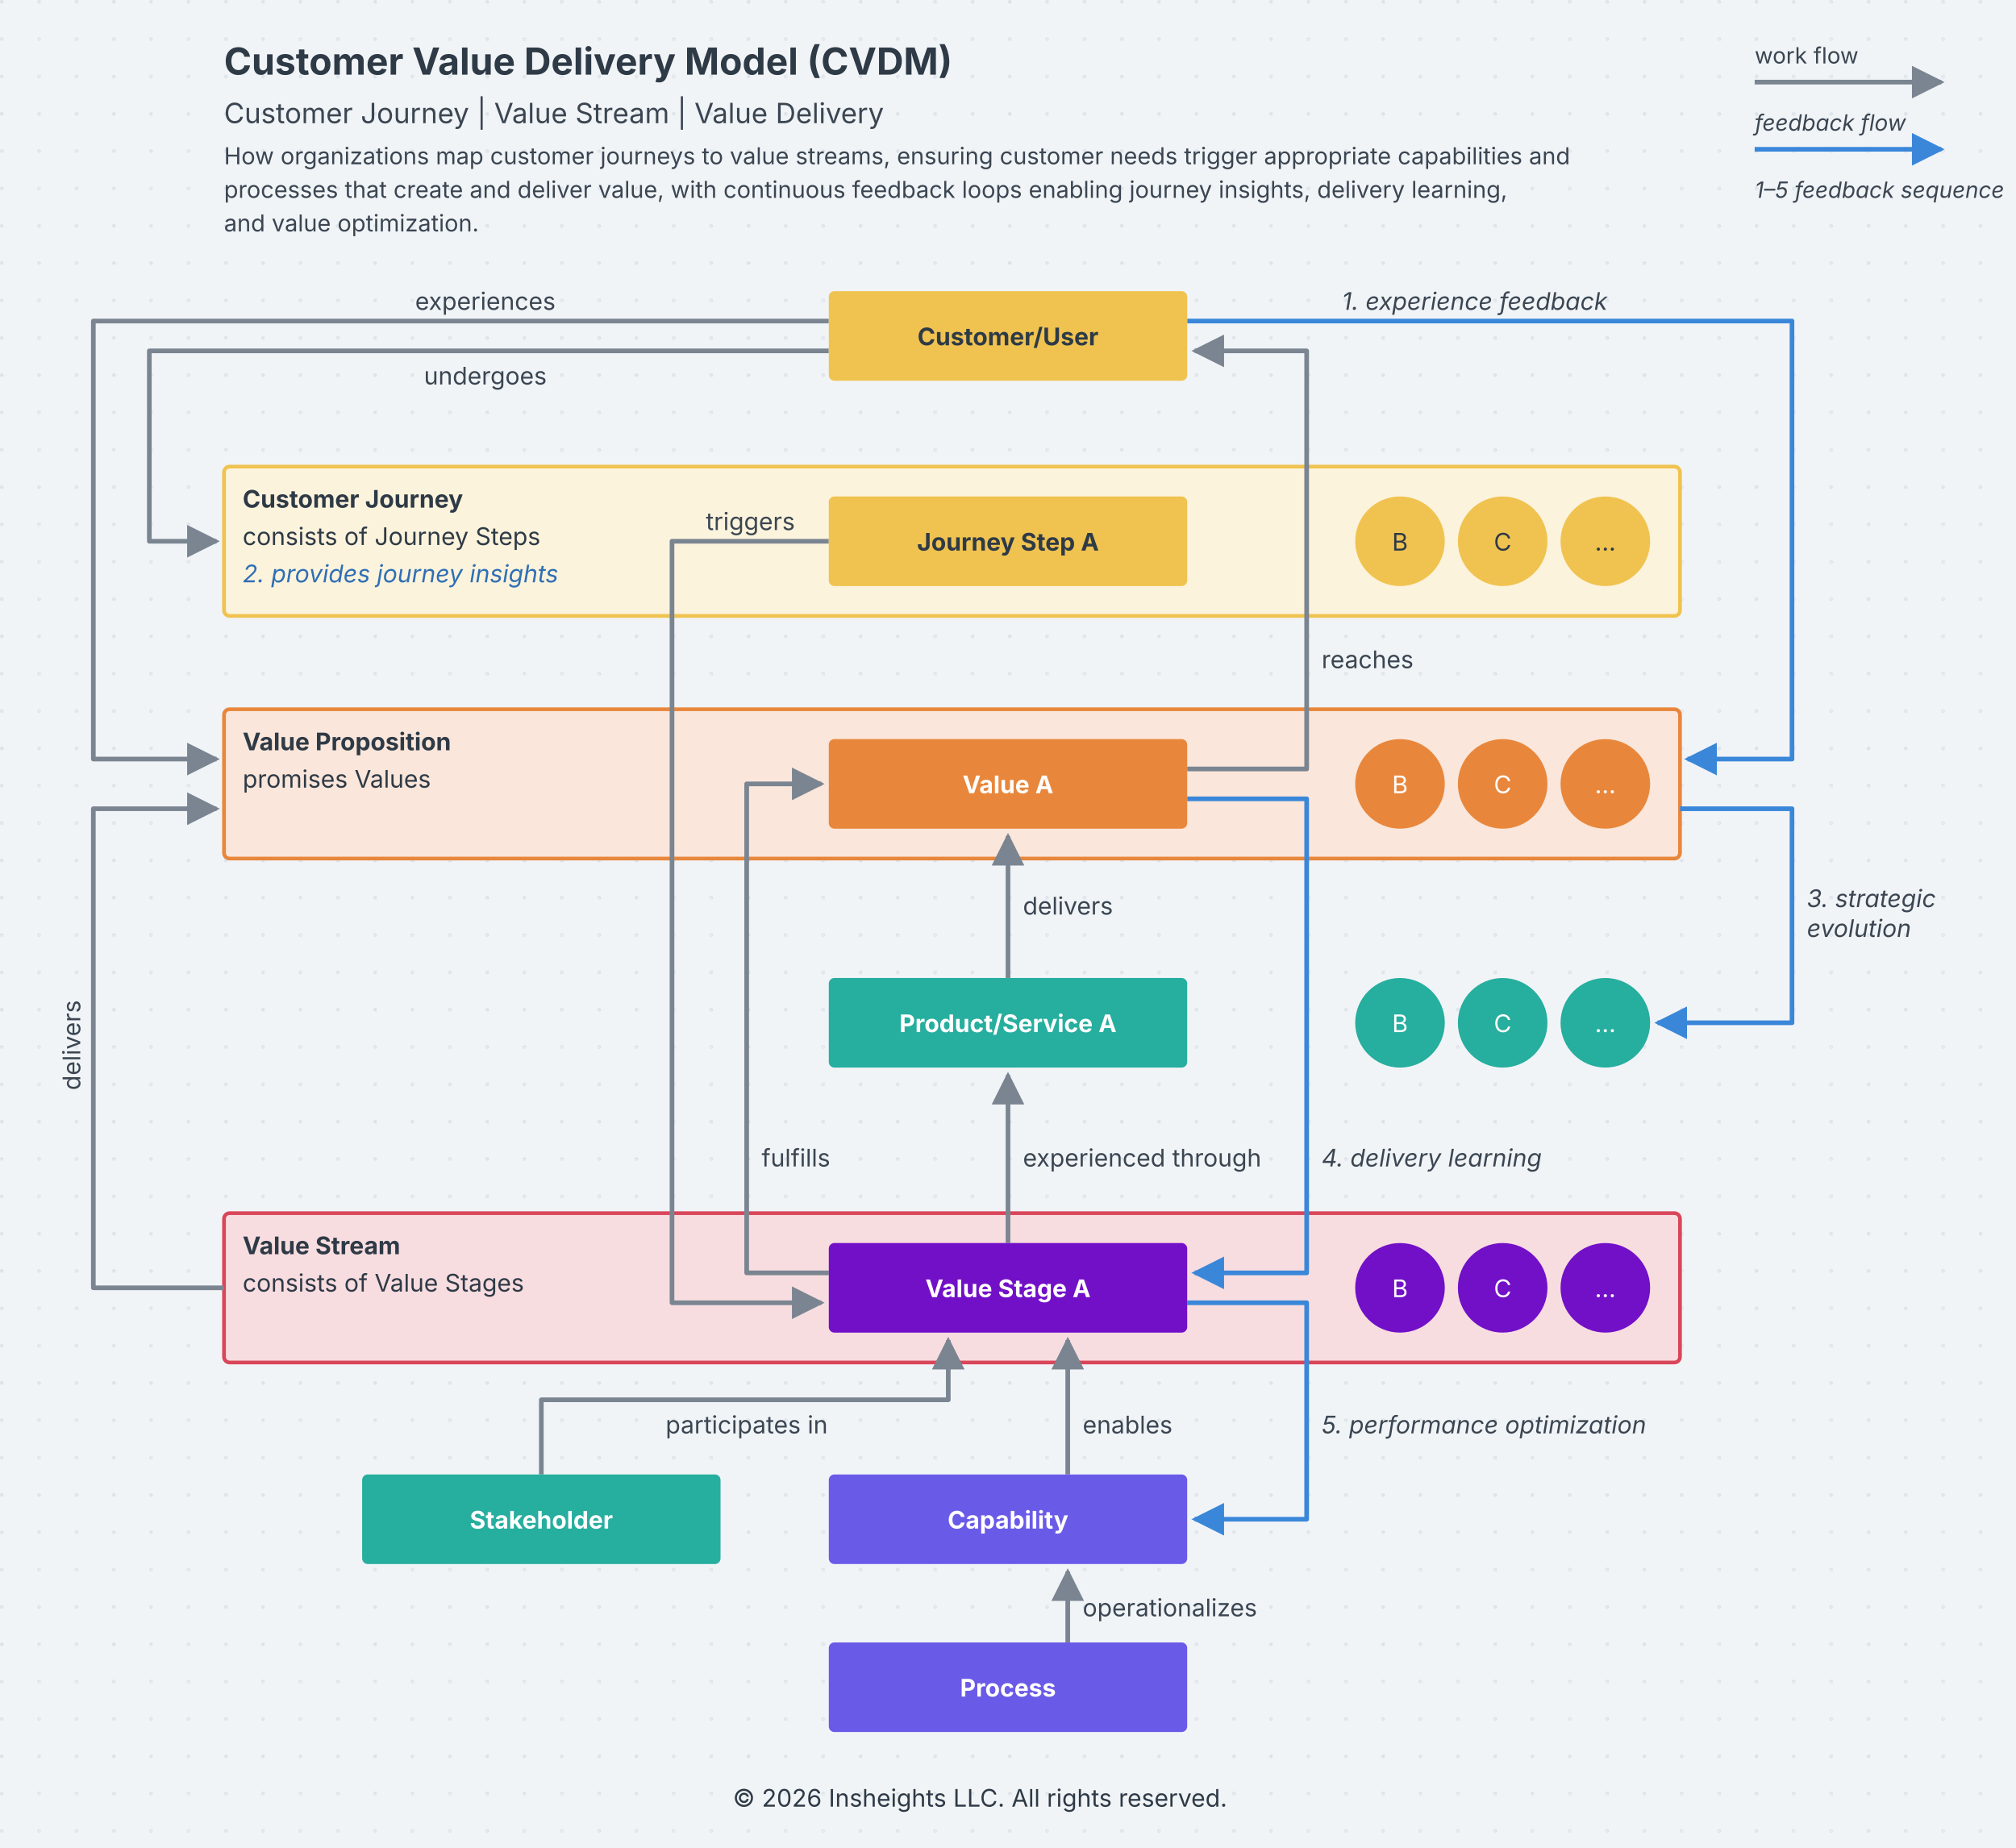
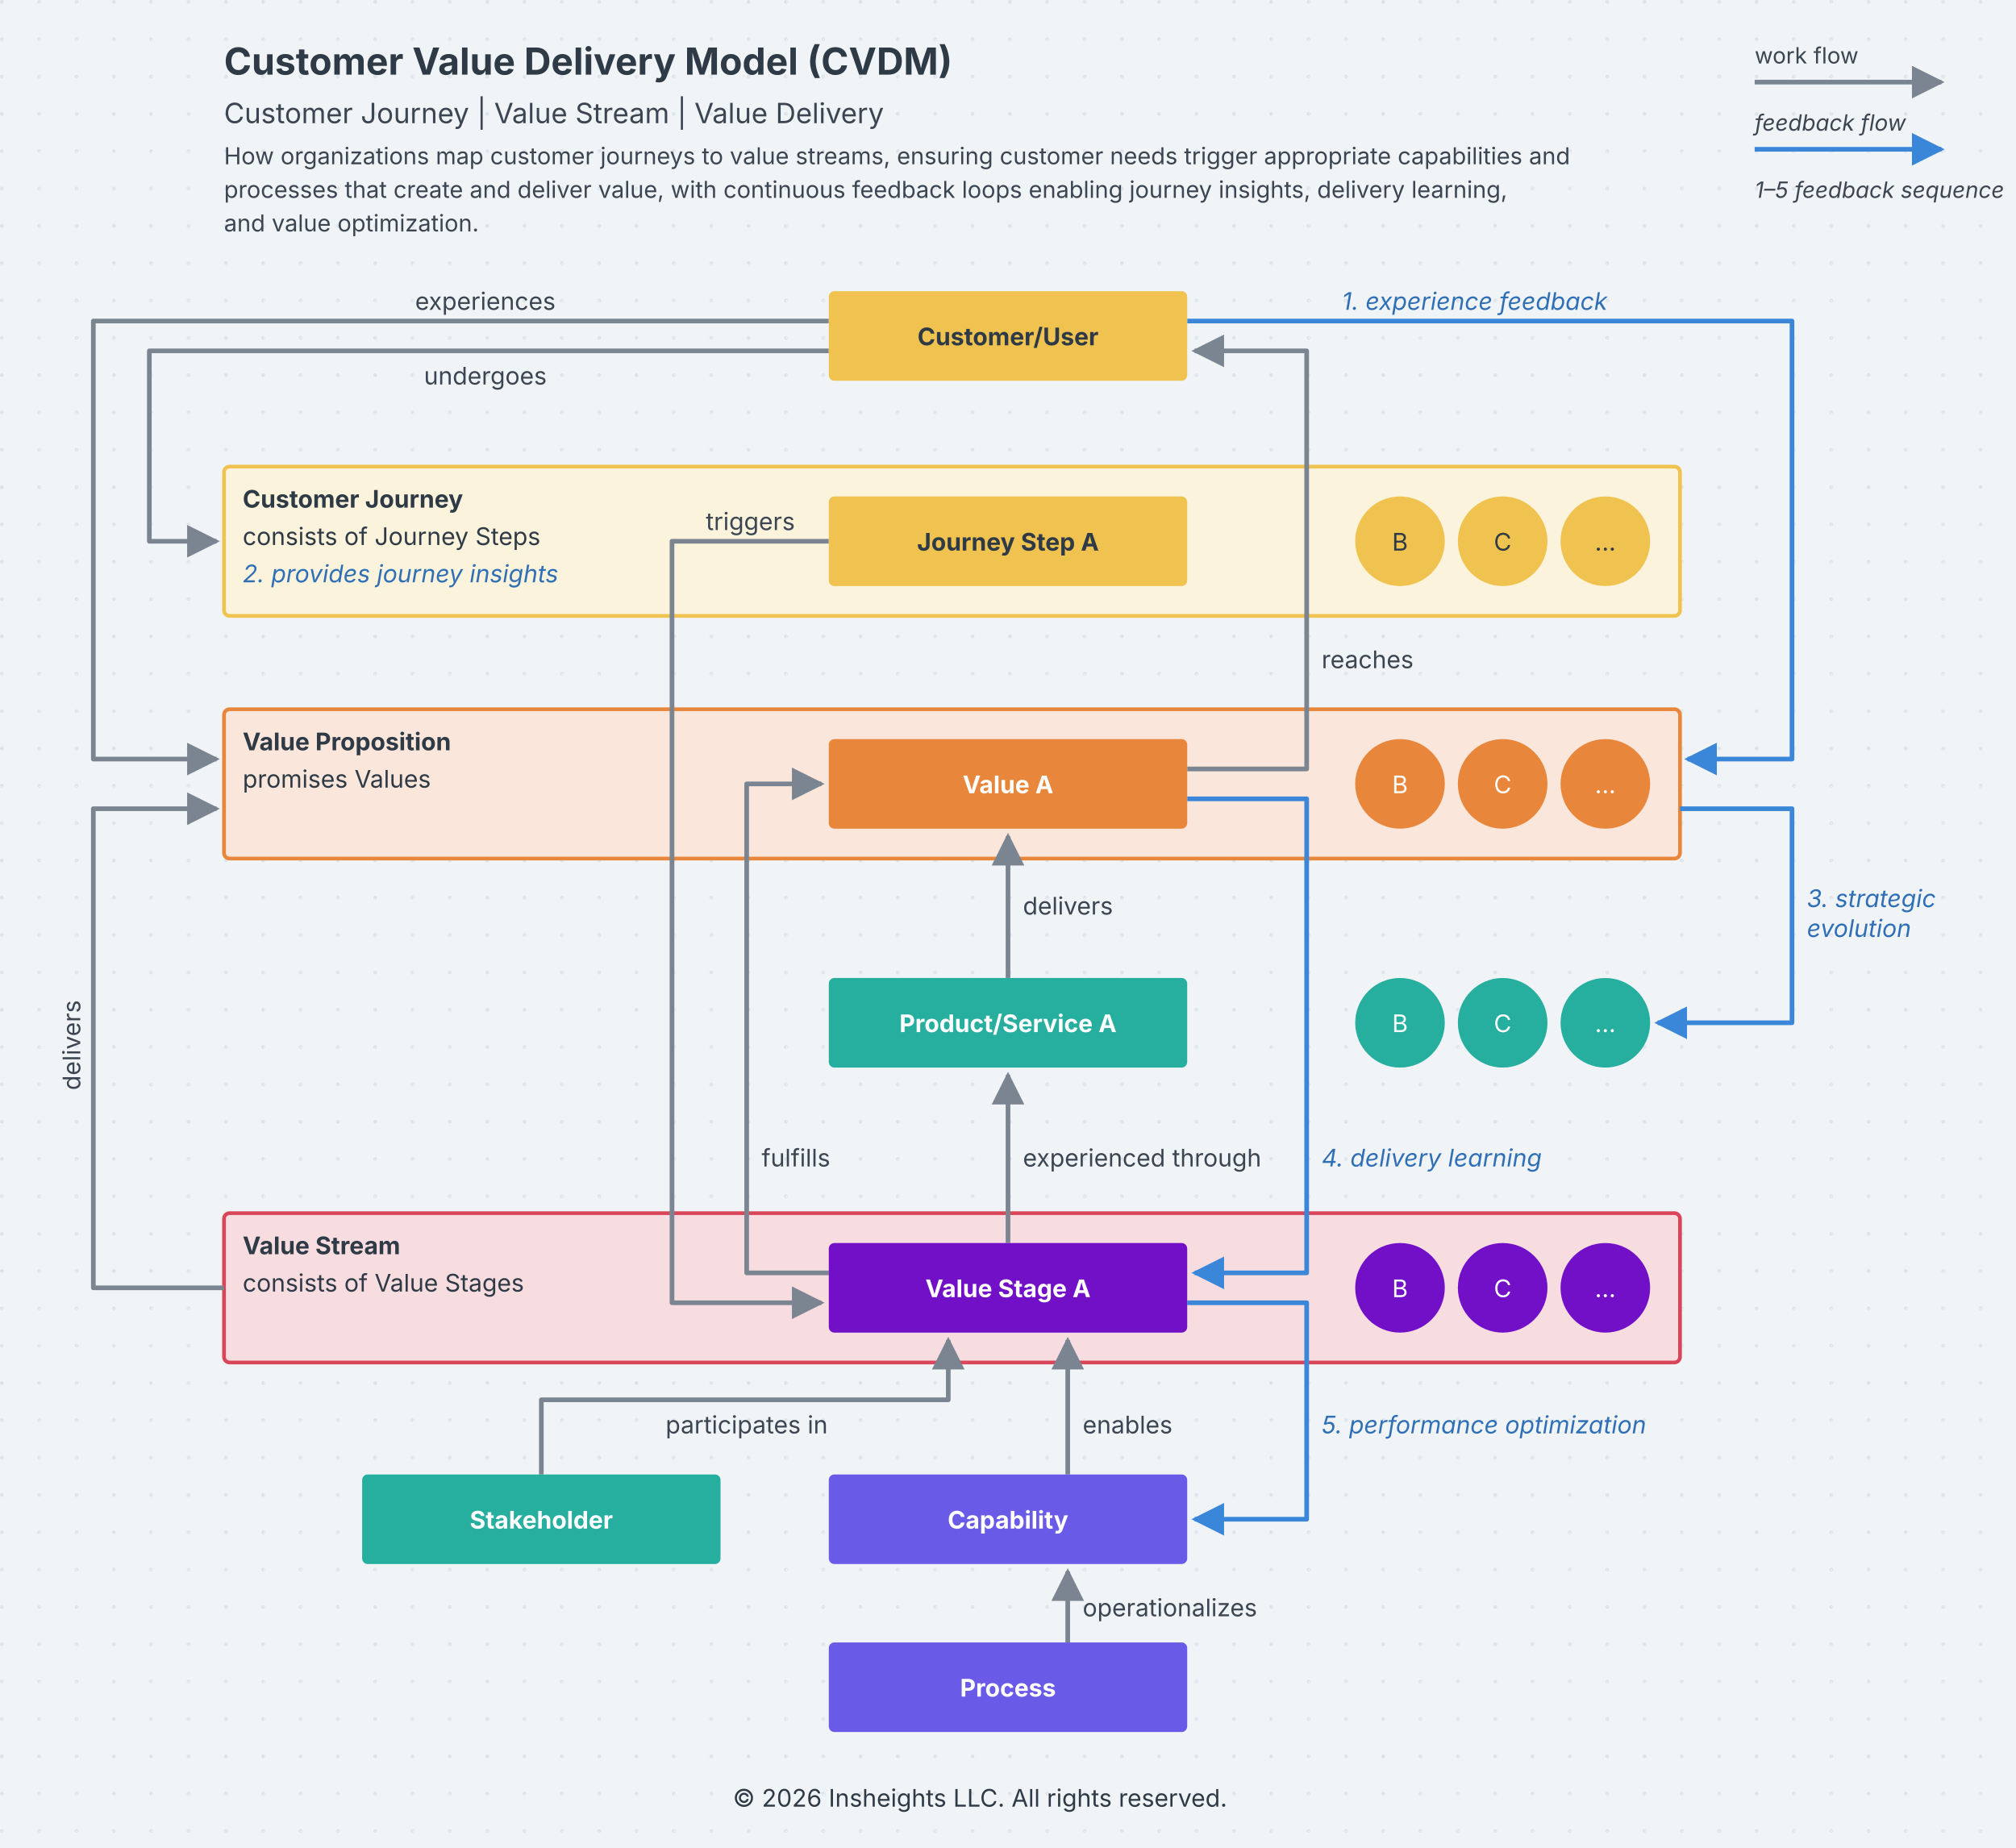
<svg xmlns="http://www.w3.org/2000/svg" width="1080" height="990" viewBox="0 0 1080 990" font-family="Inter, 'Segoe UI', Roboto, Helvetica, Arial, sans-serif">
  <defs>
    <pattern id="dots" width="20" height="20" patternUnits="userSpaceOnUse">
      <circle cx="1" cy="1" r="1" fill="#DCE2E8" />
    </pattern>
    <marker id="ag" viewBox="0 0 10 10" refX="9" refY="5" markerWidth="7" markerHeight="7" orient="auto-start-reverse">
      <path d="M0,0 L10,5 L0,10 z" fill="#7A8591" />
    </marker>
    <marker id="ab" viewBox="0 0 10 10" refX="9" refY="5" markerWidth="7" markerHeight="7" orient="auto-start-reverse">
      <path d="M0,0 L10,5 L0,10 z" fill="#3A87D9" />
    </marker>
    <style>
      .work  { fill: none; stroke: #7A8591; stroke-width: 2.5; stroke-linejoin: round; marker-end: url(#ag); }
      .fb    { fill: none; stroke: #3A87D9; stroke-width: 2.5; stroke-linejoin: round; marker-end: url(#ab); }
      .lbl   { font-size: 13px; fill: #3B4652; }
-       .lblf  { font-size: 13px; fill: #3B4652; font-style: italic; }
+       .lblf  { font-size: 13px; fill: #2F6FB5; font-style: italic; }
      .h     { font-size: 13px; font-weight: 700; }
      .t     { font-size: 13px; }
      .ti    { font-size: 13px; font-style: italic; }
      .c     { font-size: 13px; font-weight: 700; text-anchor: middle; }
      .ct    { font-size: 13px; text-anchor: middle; }
      .dark  { fill: #2E3A46; }
      .wht   { fill: #FFFFFF; }
    </style>
  </defs>
  <rect width="1080" height="990" fill="#F1F4F7" />
  <rect width="1080" height="990" fill="url(#dots)" />
  <text x="120" y="40" font-size="20" font-weight="700" fill="#2E3A46">Customer Value Delivery Model (CVDM)</text>
  <text x="120" y="66" font-size="15" fill="#3B4652">Customer Journey | Value Stream | Value Delivery</text>
  <text x="120" y="88" font-size="12.5" fill="#3B4652">How organizations map customer journeys to value streams, ensuring customer needs trigger appropriate capabilities and</text>
  <text x="120" y="106" font-size="12.5" fill="#3B4652">processes that create and deliver value, with continuous feedback loops enabling journey insights, delivery learning,</text>
  <text x="120" y="124" font-size="12.5" fill="#3B4652">and value optimization.</text>
  <rect x="120" y="250" width="780" height="80" rx="3" fill="#FCF3DC" stroke="#F0C350" stroke-width="2" />
  <text class="h dark" x="130" y="272">Customer Journey</text>
  <text class="t dark" x="130" y="292">consists of Journey Steps</text>
  <text class="ti" x="130" y="312" fill="#2F6FB5">2. provides journey insights</text>
  <rect x="120" y="380" width="780" height="80" rx="3" fill="#FAE6DA" stroke="#E8873C" stroke-width="2" />
  <text class="h dark" x="130" y="402">Value Proposition</text>
  <text class="t dark" x="130" y="422">promises Values</text>
  <rect x="120" y="650" width="780" height="80" rx="3" fill="#F8DDE0" stroke="#D9465A" stroke-width="2" />
  <text class="h dark" x="130" y="672">Value Stream</text>
  <text class="t dark" x="130" y="692">consists of Value Stages</text>
  <path class="work" d="M444,172 H50 V406.7 H116" />
  <text class="lbl" x="260" y="166" text-anchor="middle">experiences</text>
  <path class="work" d="M444,188 H80 V290 H116" />
  <text class="lbl" x="260" y="206" text-anchor="middle">undergoes</text>
  <path class="work" d="M120,690 H50 V433.3 H116" />
  <text class="lbl" transform="translate(43,560) rotate(-90)" text-anchor="middle">delivers</text>
  <path class="work" d="M444,290 H360 V698 H440" />
  <text class="lbl" x="402" y="284" text-anchor="middle">triggers</text>
  <path class="work" d="M444,682 H400 V420 H440" />
  <text class="lbl" x="408" y="625">fulfills</text>
  <path class="work" d="M540,524 V448" />
  <text class="lbl" x="548" y="490">delivers</text>
  <path class="work" d="M540,666 V576" />
  <text class="lbl" x="548" y="625">experienced through</text>
  <path class="work" d="M636,412 H700 V188 H640" />
  <text class="lbl" x="708" y="358">reaches</text>
  <path class="work" d="M290,790 V750 H508 V718" />
  <text class="lbl" x="400" y="768" text-anchor="middle">participates in</text>
  <path class="work" d="M572,790 V718" />
  <text class="lbl" x="580" y="768">enables</text>
  <path class="work" d="M572,880 V842" />
  <text class="lbl" x="580" y="866">operationalizes</text>
  <path class="fb" d="M636,172 H960 V406.7 H904" />
  <text class="lblf" x="790" y="166" text-anchor="middle">1. experience feedback</text>
  <path class="fb" d="M900,433.3 H960 V548 H888" />
  <text class="lblf" x="968" y="486">3. strategic</text>
  <text class="lblf" x="968" y="502">evolution</text>
  <path class="fb" d="M636,428 H700 V682 H640" />
  <text class="lblf" x="708" y="625">4. delivery learning</text>
  <path class="fb" d="M636,698 H700 V814 H640" />
  <text class="lblf" x="708" y="768">5. performance optimization</text>
  <rect x="444" y="156" width="192" height="48" rx="3" fill="#F0C350" />
  <text class="c dark" x="540" y="185">Customer/User</text>
  <rect x="444" y="266" width="192" height="48" rx="3" fill="#F0C350" />
  <text class="c dark" x="540" y="295">Journey Step A</text>
  <circle cx="750" cy="290" r="24" fill="#F0C350" />
  <text class="ct dark" x="750" y="295">B</text>
  <circle cx="805" cy="290" r="24" fill="#F0C350" />
  <text class="ct dark" x="805" y="295">C</text>
  <circle cx="860" cy="290" r="24" fill="#F0C350" />
  <text class="ct dark" x="860" y="295">…</text>
  <rect x="444" y="396" width="192" height="48" rx="3" fill="#E8873C" />
  <text class="c wht" x="540" y="425">Value A</text>
  <circle cx="750" cy="420" r="24" fill="#E8873C" />
  <text class="ct wht" x="750" y="425">B</text>
  <circle cx="805" cy="420" r="24" fill="#E8873C" />
  <text class="ct wht" x="805" y="425">C</text>
  <circle cx="860" cy="420" r="24" fill="#E8873C" />
  <text class="ct wht" x="860" y="425">…</text>
  <rect x="444" y="524" width="192" height="48" rx="3" fill="#26AE9E" />
  <text class="c wht" x="540" y="553">Product/Service A</text>
  <circle cx="750" cy="548" r="24" fill="#26AE9E" />
  <text class="ct wht" x="750" y="553">B</text>
  <circle cx="805" cy="548" r="24" fill="#26AE9E" />
  <text class="ct wht" x="805" y="553">C</text>
  <circle cx="860" cy="548" r="24" fill="#26AE9E" />
  <text class="ct wht" x="860" y="553">…</text>
  <rect x="444" y="666" width="192" height="48" rx="3" fill="#7210C8" />
  <text class="c wht" x="540" y="695">Value Stage A</text>
  <circle cx="750" cy="690" r="24" fill="#7210C8" />
  <text class="ct wht" x="750" y="695">B</text>
  <circle cx="805" cy="690" r="24" fill="#7210C8" />
  <text class="ct wht" x="805" y="695">C</text>
  <circle cx="860" cy="690" r="24" fill="#7210C8" />
  <text class="ct wht" x="860" y="695">…</text>
  <rect x="194" y="790" width="192" height="48" rx="3" fill="#26AE9E" />
  <text class="c wht" x="290" y="819">Stakeholder</text>
  <rect x="444" y="790" width="192" height="48" rx="3" fill="#6A5AE8" />
  <text class="c wht" x="540" y="819">Capability</text>
  <rect x="444" y="880" width="192" height="48" rx="3" fill="#6A5AE8" />
  <text class="c wht" x="540" y="909">Process</text>
  <text x="940" y="34" font-size="12" fill="#3B4652">work flow</text>
  <path class="work" d="M940,44 H1040" />
  <text x="940" y="70" font-size="12" fill="#3B4652" font-style="italic">feedback flow</text>
  <path class="fb" d="M940,80 H1040" />
  <text x="940" y="106" font-size="12" fill="#3B4652" font-style="italic">1–5 feedback sequence</text>
  <text x="525" y="968" font-size="13" fill="#2E3A46" text-anchor="middle">© 2026 Insheights LLC. All rights reserved.</text>
</svg>
